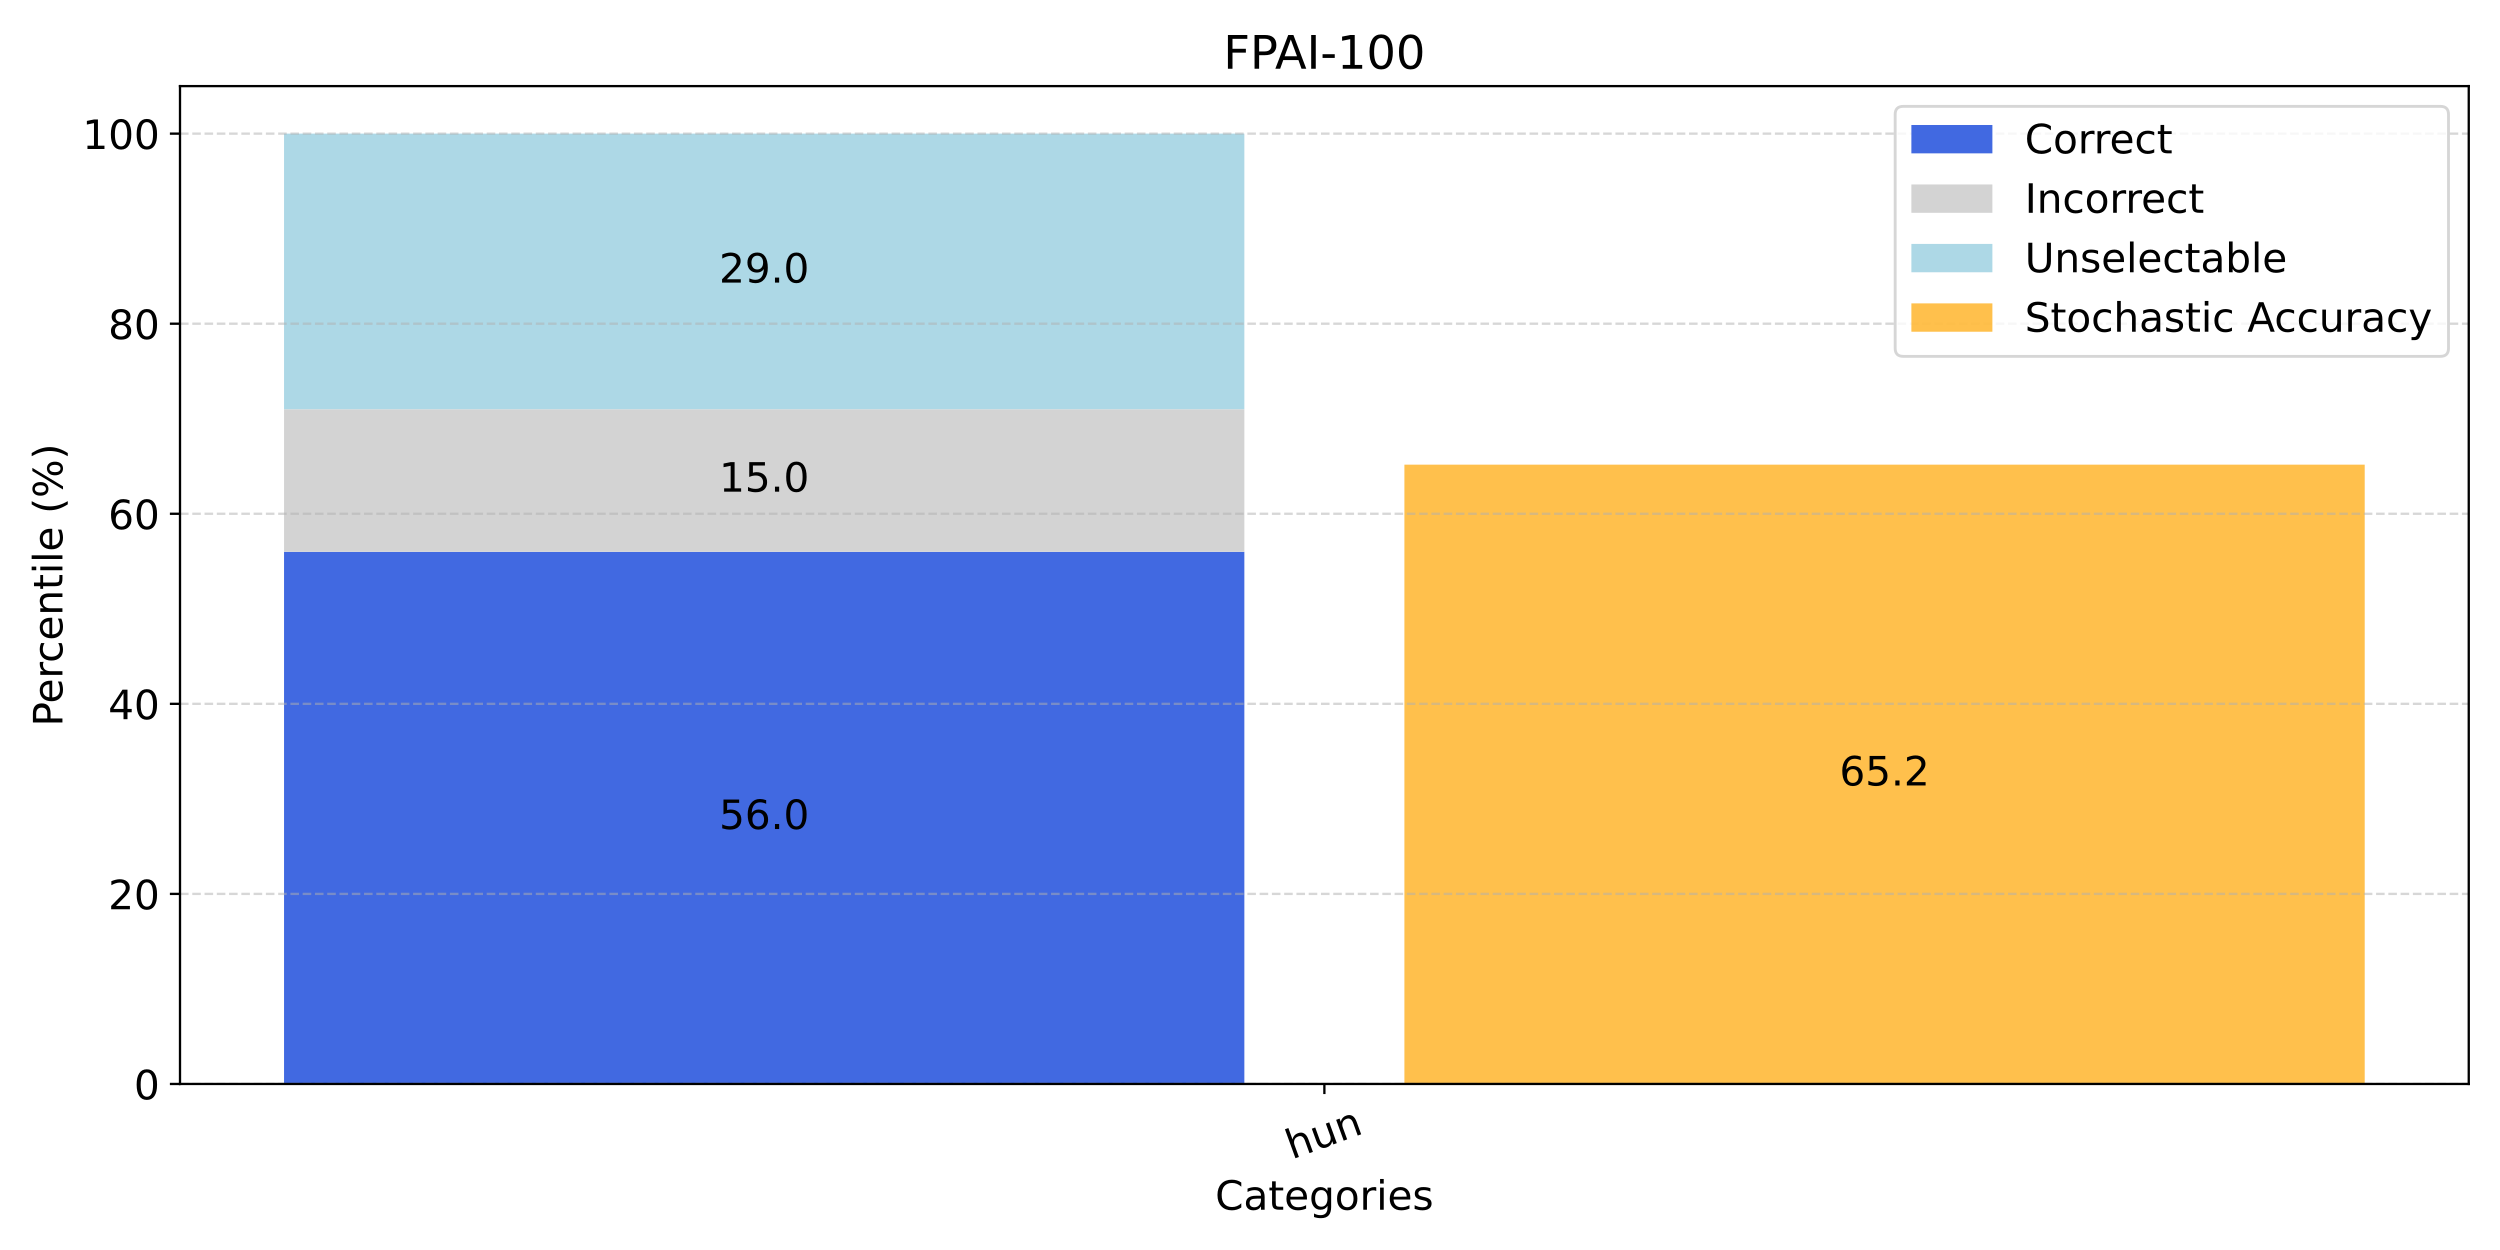
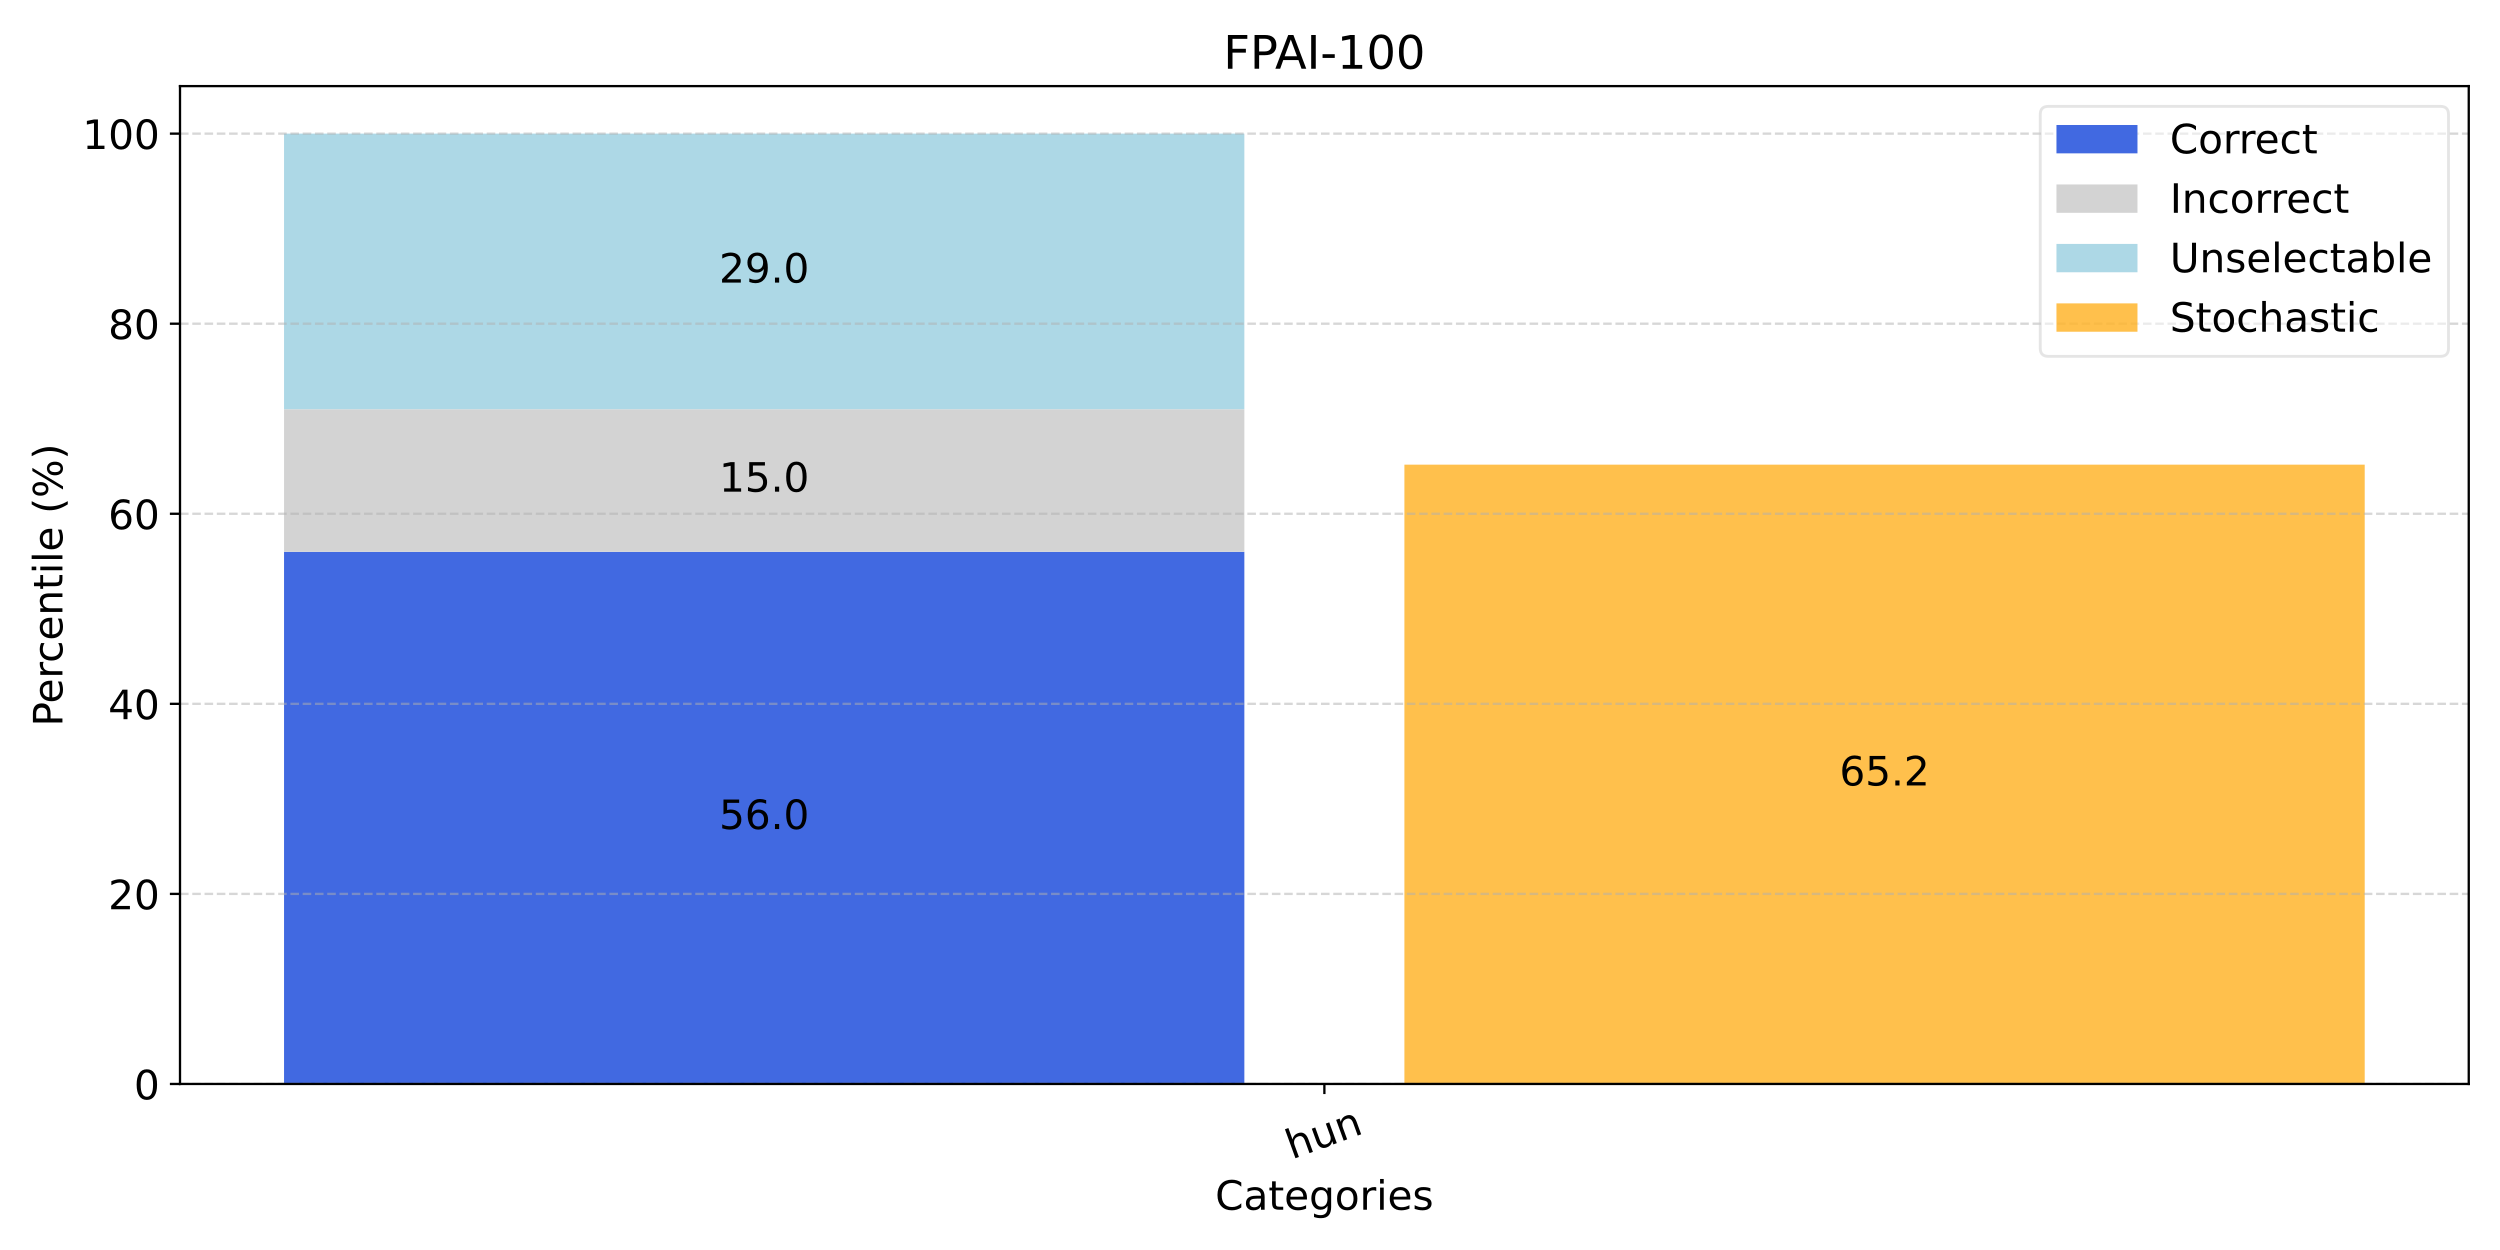
<svg xmlns="http://www.w3.org/2000/svg" xmlns:xlink="http://www.w3.org/1999/xlink" width="864pt" height="432pt" viewBox="0 0 864 432" version="1.1">
  <defs>
    <style type="text/css">*{stroke-linejoin: round; stroke-linecap: butt}</style>
  </defs>
  <g id="figure_1">
    <g id="patch_1">
      <path d="M 0 432  L 864 432  L 864 0  L 0 0  z " style="fill: #ffffff" />
    </g>
    <g id="axes_1">
      <g id="patch_2">
        <path d="M 62.21 374.615  L 853.2 374.615  L 853.2 29.76  L 62.21 29.76  z " style="fill: #ffffff" />
      </g>
      <g id="patch_3">
-         <path d="M 98.164 374.615  L 430.048 374.615  L 430.048 190.692  L 98.164 190.692  z " clip-path="url(#p62c652e84d)" style="fill: #4169e1" />
+         <path d="M 98.164 374.615  L 430.048 374.615  L 430.048 190.692  L 98.164 190.692  z " clip-path="url(#paa8c0d3a46)" style="fill: #4169e1" />
      </g>
      <g id="patch_4">
-         <path d="M 98.164 190.692  L 430.048 190.692  L 430.048 141.427  L 98.164 141.427  z " clip-path="url(#p62c652e84d)" style="fill: #d3d3d3" />
+         <path d="M 98.164 190.692  L 430.048 190.692  L 430.048 141.427  L 98.164 141.427  z " clip-path="url(#paa8c0d3a46)" style="fill: #d3d3d3" />
      </g>
      <g id="patch_5">
-         <path d="M 98.164 141.427  L 430.048 141.427  L 430.048 46.182  L 98.164 46.182  z " clip-path="url(#p62c652e84d)" style="fill: #add8e6" />
+         <path d="M 98.164 141.427  L 430.048 141.427  L 430.048 46.182  L 98.164 46.182  z " clip-path="url(#paa8c0d3a46)" style="fill: #add8e6" />
      </g>
      <g id="patch_6">
-         <path d="M 485.362 374.615  L 817.246 374.615  L 817.246 160.586  L 485.362 160.586  z " clip-path="url(#p62c652e84d)" style="fill: #ffa500; opacity: 0.7" />
+         <path d="M 485.362 374.615  L 817.246 374.615  L 817.246 160.586  L 485.362 160.586  z " clip-path="url(#paa8c0d3a46)" style="fill: #ffa500; opacity: 0.7" />
      </g>
      <g id="matplotlib.axis_1">
        <g id="xtick_1">
          <g id="line2d_1">
            <defs>
-               <path id="ma1453b9d63" d="M 0 0  L 0 3.5  " style="stroke: #000000; stroke-width: 0.8" />
-             </defs>
-             <g>
-               <use xlink:href="#ma1453b9d63" x="457.705" y="374.615" style="stroke: #000000; stroke-width: 0.8" />
+               <path id="mb051436855" d="M 0 0  L 0 3.5  " style="stroke: #000000; stroke-width: 0.8" />
+             </defs>
+             <g>
+               <use xlink:href="#mb051436855" x="457.705" y="374.615" style="stroke: #000000; stroke-width: 0.8" />
            </g>
          </g>
          <g id="text_1">
            <g transform="translate(446.5201 400.7151) rotate(-20) scale(0.14 -0.14)">
              <defs>
                <path id="DejaVuSans-68" d="M 3513 2113  L 3513 0  L 2938 0  L 2938 2094  Q 2938 2591 2744 2837  Q 2550 3084 2163 3084  Q 1697 3084 1428 2787  Q 1159 2491 1159 1978  L 1159 0  L 581 0  L 581 4863  L 1159 4863  L 1159 2956  Q 1366 3272 1645 3428  Q 1925 3584 2291 3584  Q 2894 3584 3203 3211  Q 3513 2838 3513 2113  z " transform="scale(0.015625)" />
                <path id="DejaVuSans-75" d="M 544 1381  L 544 3500  L 1119 3500  L 1119 1403  Q 1119 906 1312 657  Q 1506 409 1894 409  Q 2359 409 2629 706  Q 2900 1003 2900 1516  L 2900 3500  L 3475 3500  L 3475 0  L 2900 0  L 2900 538  Q 2691 219 2414 64  Q 2138 -91 1772 -91  Q 1169 -91 856 284  Q 544 659 544 1381  z M 1991 3584  L 1991 3584  z " transform="scale(0.015625)" />
                <path id="DejaVuSans-6e" d="M 3513 2113  L 3513 0  L 2938 0  L 2938 2094  Q 2938 2591 2744 2837  Q 2550 3084 2163 3084  Q 1697 3084 1428 2787  Q 1159 2491 1159 1978  L 1159 0  L 581 0  L 581 3500  L 1159 3500  L 1159 2956  Q 1366 3272 1645 3428  Q 1925 3584 2291 3584  Q 2894 3584 3203 3211  Q 3513 2838 3513 2113  z " transform="scale(0.015625)" />
              </defs>
              <use xlink:href="#DejaVuSans-68" />
              <use xlink:href="#DejaVuSans-75" transform="translate(63.37891 0)" />
              <use xlink:href="#DejaVuSans-6e" transform="translate(126.7578 0)" />
            </g>
          </g>
        </g>
        <g id="text_2">
          <g transform="translate(419.9728 418.0889) scale(0.14 -0.14)">
            <defs>
              <path id="DejaVuSans-43" d="M 4122 4306  L 4122 3641  Q 3803 3938 3442 4084  Q 3081 4231 2675 4231  Q 1875 4231 1450 3742  Q 1025 3253 1025 2328  Q 1025 1406 1450 917  Q 1875 428 2675 428  Q 3081 428 3442 575  Q 3803 722 4122 1019  L 4122 359  Q 3791 134 3420 21  Q 3050 -91 2638 -91  Q 1578 -91 968 557  Q 359 1206 359 2328  Q 359 3453 968 4101  Q 1578 4750 2638 4750  Q 3056 4750 3426 4639  Q 3797 4528 4122 4306  z " transform="scale(0.015625)" />
              <path id="DejaVuSans-61" d="M 2194 1759  Q 1497 1759 1228 1600  Q 959 1441 959 1056  Q 959 750 1161 570  Q 1363 391 1709 391  Q 2188 391 2477 730  Q 2766 1069 2766 1631  L 2766 1759  L 2194 1759  z M 3341 1997  L 3341 0  L 2766 0  L 2766 531  Q 2569 213 2275 61  Q 1981 -91 1556 -91  Q 1019 -91 701 211  Q 384 513 384 1019  Q 384 1609 779 1909  Q 1175 2209 1959 2209  L 2766 2209  L 2766 2266  Q 2766 2663 2505 2880  Q 2244 3097 1772 3097  Q 1472 3097 1187 3025  Q 903 2953 641 2809  L 641 3341  Q 956 3463 1253 3523  Q 1550 3584 1831 3584  Q 2591 3584 2966 3190  Q 3341 2797 3341 1997  z " transform="scale(0.015625)" />
              <path id="DejaVuSans-74" d="M 1172 4494  L 1172 3500  L 2356 3500  L 2356 3053  L 1172 3053  L 1172 1153  Q 1172 725 1289 603  Q 1406 481 1766 481  L 2356 481  L 2356 0  L 1766 0  Q 1100 0 847 248  Q 594 497 594 1153  L 594 3053  L 172 3053  L 172 3500  L 594 3500  L 594 4494  L 1172 4494  z " transform="scale(0.015625)" />
              <path id="DejaVuSans-65" d="M 3597 1894  L 3597 1613  L 953 1613  Q 991 1019 1311 708  Q 1631 397 2203 397  Q 2534 397 2845 478  Q 3156 559 3463 722  L 3463 178  Q 3153 47 2828 -22  Q 2503 -91 2169 -91  Q 1331 -91 842 396  Q 353 884 353 1716  Q 353 2575 817 3079  Q 1281 3584 2069 3584  Q 2775 3584 3186 3129  Q 3597 2675 3597 1894  z M 3022 2063  Q 3016 2534 2758 2815  Q 2500 3097 2075 3097  Q 1594 3097 1305 2825  Q 1016 2553 972 2059  L 3022 2063  z " transform="scale(0.015625)" />
              <path id="DejaVuSans-67" d="M 2906 1791  Q 2906 2416 2648 2759  Q 2391 3103 1925 3103  Q 1463 3103 1205 2759  Q 947 2416 947 1791  Q 947 1169 1205 825  Q 1463 481 1925 481  Q 2391 481 2648 825  Q 2906 1169 2906 1791  z M 3481 434  Q 3481 -459 3084 -895  Q 2688 -1331 1869 -1331  Q 1566 -1331 1297 -1286  Q 1028 -1241 775 -1147  L 775 -588  Q 1028 -725 1275 -790  Q 1522 -856 1778 -856  Q 2344 -856 2625 -561  Q 2906 -266 2906 331  L 2906 616  Q 2728 306 2450 153  Q 2172 0 1784 0  Q 1141 0 747 490  Q 353 981 353 1791  Q 353 2603 747 3093  Q 1141 3584 1784 3584  Q 2172 3584 2450 3431  Q 2728 3278 2906 2969  L 2906 3500  L 3481 3500  L 3481 434  z " transform="scale(0.015625)" />
              <path id="DejaVuSans-6f" d="M 1959 3097  Q 1497 3097 1228 2736  Q 959 2375 959 1747  Q 959 1119 1226 758  Q 1494 397 1959 397  Q 2419 397 2687 759  Q 2956 1122 2956 1747  Q 2956 2369 2687 2733  Q 2419 3097 1959 3097  z M 1959 3584  Q 2709 3584 3137 3096  Q 3566 2609 3566 1747  Q 3566 888 3137 398  Q 2709 -91 1959 -91  Q 1206 -91 779 398  Q 353 888 353 1747  Q 353 2609 779 3096  Q 1206 3584 1959 3584  z " transform="scale(0.015625)" />
              <path id="DejaVuSans-72" d="M 2631 2963  Q 2534 3019 2420 3045  Q 2306 3072 2169 3072  Q 1681 3072 1420 2755  Q 1159 2438 1159 1844  L 1159 0  L 581 0  L 581 3500  L 1159 3500  L 1159 2956  Q 1341 3275 1631 3429  Q 1922 3584 2338 3584  Q 2397 3584 2469 3576  Q 2541 3569 2628 3553  L 2631 2963  z " transform="scale(0.015625)" />
              <path id="DejaVuSans-69" d="M 603 3500  L 1178 3500  L 1178 0  L 603 0  L 603 3500  z M 603 4863  L 1178 4863  L 1178 4134  L 603 4134  L 603 4863  z " transform="scale(0.015625)" />
              <path id="DejaVuSans-73" d="M 2834 3397  L 2834 2853  Q 2591 2978 2328 3040  Q 2066 3103 1784 3103  Q 1356 3103 1142 2972  Q 928 2841 928 2578  Q 928 2378 1081 2264  Q 1234 2150 1697 2047  L 1894 2003  Q 2506 1872 2764 1633  Q 3022 1394 3022 966  Q 3022 478 2636 193  Q 2250 -91 1575 -91  Q 1294 -91 989 -36  Q 684 19 347 128  L 347 722  Q 666 556 975 473  Q 1284 391 1588 391  Q 1994 391 2212 530  Q 2431 669 2431 922  Q 2431 1156 2273 1281  Q 2116 1406 1581 1522  L 1381 1569  Q 847 1681 609 1914  Q 372 2147 372 2553  Q 372 3047 722 3315  Q 1072 3584 1716 3584  Q 2034 3584 2315 3537  Q 2597 3491 2834 3397  z " transform="scale(0.015625)" />
            </defs>
            <use xlink:href="#DejaVuSans-43" />
            <use xlink:href="#DejaVuSans-61" transform="translate(69.82422 0)" />
            <use xlink:href="#DejaVuSans-74" transform="translate(131.1035 0)" />
            <use xlink:href="#DejaVuSans-65" transform="translate(170.3125 0)" />
            <use xlink:href="#DejaVuSans-67" transform="translate(231.8359 0)" />
            <use xlink:href="#DejaVuSans-6f" transform="translate(295.3125 0)" />
            <use xlink:href="#DejaVuSans-72" transform="translate(356.4941 0)" />
            <use xlink:href="#DejaVuSans-69" transform="translate(397.6074 0)" />
            <use xlink:href="#DejaVuSans-65" transform="translate(425.3906 0)" />
            <use xlink:href="#DejaVuSans-73" transform="translate(486.9141 0)" />
          </g>
        </g>
      </g>
      <g id="matplotlib.axis_2">
        <g id="ytick_1">
          <g id="line2d_2">
-             <path d="M 62.21 374.615  L 853.2 374.615  " clip-path="url(#p62c652e84d)" style="fill: none; stroke-dasharray: 2.96,1.28; stroke-dashoffset: 0; stroke: #b0b0b0; stroke-opacity: 0.5; stroke-width: 0.8" />
+             <path d="M 62.21 374.615  L 853.2 374.615  " clip-path="url(#paa8c0d3a46)" style="fill: none; stroke-dasharray: 2.96,1.28; stroke-dashoffset: 0; stroke: #b0b0b0; stroke-opacity: 0.5; stroke-width: 0.8" />
          </g>
          <g id="line2d_3">
            <defs>
-               <path id="m4bde7c24d6" d="M 0 0  L -3.5 0  " style="stroke: #000000; stroke-width: 0.8" />
-             </defs>
-             <g>
-               <use xlink:href="#m4bde7c24d6" x="62.21" y="374.615" style="stroke: #000000; stroke-width: 0.8" />
+               <path id="mc9b1e8bbdd" d="M 0 0  L -3.5 0  " style="stroke: #000000; stroke-width: 0.8" />
+             </defs>
+             <g>
+               <use xlink:href="#mc9b1e8bbdd" x="62.21" y="374.615" style="stroke: #000000; stroke-width: 0.8" />
            </g>
          </g>
          <g id="text_3">
            <g transform="translate(46.3025 379.9341) scale(0.14 -0.14)">
              <defs>
                <path id="DejaVuSans-30" d="M 2034 4250  Q 1547 4250 1301 3770  Q 1056 3291 1056 2328  Q 1056 1369 1301 889  Q 1547 409 2034 409  Q 2525 409 2770 889  Q 3016 1369 3016 2328  Q 3016 3291 2770 3770  Q 2525 4250 2034 4250  z M 2034 4750  Q 2819 4750 3233 4129  Q 3647 3509 3647 2328  Q 3647 1150 3233 529  Q 2819 -91 2034 -91  Q 1250 -91 836 529  Q 422 1150 422 2328  Q 422 3509 836 4129  Q 1250 4750 2034 4750  z " transform="scale(0.015625)" />
              </defs>
              <use xlink:href="#DejaVuSans-30" />
            </g>
          </g>
        </g>
        <g id="ytick_2">
          <g id="line2d_4">
-             <path d="M 62.21 308.928  L 853.2 308.928  " clip-path="url(#p62c652e84d)" style="fill: none; stroke-dasharray: 2.96,1.28; stroke-dashoffset: 0; stroke: #b0b0b0; stroke-opacity: 0.5; stroke-width: 0.8" />
+             <path d="M 62.21 308.928  L 853.2 308.928  " clip-path="url(#paa8c0d3a46)" style="fill: none; stroke-dasharray: 2.96,1.28; stroke-dashoffset: 0; stroke: #b0b0b0; stroke-opacity: 0.5; stroke-width: 0.8" />
          </g>
          <g id="line2d_5">
            <g>
-               <use xlink:href="#m4bde7c24d6" x="62.21" y="308.928" style="stroke: #000000; stroke-width: 0.8" />
+               <use xlink:href="#mc9b1e8bbdd" x="62.21" y="308.928" style="stroke: #000000; stroke-width: 0.8" />
            </g>
          </g>
          <g id="text_4">
            <g transform="translate(37.395 314.2474) scale(0.14 -0.14)">
              <defs>
                <path id="DejaVuSans-32" d="M 1228 531  L 3431 531  L 3431 0  L 469 0  L 469 531  Q 828 903 1448 1529  Q 2069 2156 2228 2338  Q 2531 2678 2651 2914  Q 2772 3150 2772 3378  Q 2772 3750 2511 3984  Q 2250 4219 1831 4219  Q 1534 4219 1204 4116  Q 875 4013 500 3803  L 500 4441  Q 881 4594 1212 4672  Q 1544 4750 1819 4750  Q 2544 4750 2975 4387  Q 3406 4025 3406 3419  Q 3406 3131 3298 2873  Q 3191 2616 2906 2266  Q 2828 2175 2409 1742  Q 1991 1309 1228 531  z " transform="scale(0.015625)" />
              </defs>
              <use xlink:href="#DejaVuSans-32" />
              <use xlink:href="#DejaVuSans-30" transform="translate(63.62305 0)" />
            </g>
          </g>
        </g>
        <g id="ytick_3">
          <g id="line2d_6">
-             <path d="M 62.21 243.242  L 853.2 243.242  " clip-path="url(#p62c652e84d)" style="fill: none; stroke-dasharray: 2.96,1.28; stroke-dashoffset: 0; stroke: #b0b0b0; stroke-opacity: 0.5; stroke-width: 0.8" />
+             <path d="M 62.21 243.242  L 853.2 243.242  " clip-path="url(#paa8c0d3a46)" style="fill: none; stroke-dasharray: 2.96,1.28; stroke-dashoffset: 0; stroke: #b0b0b0; stroke-opacity: 0.5; stroke-width: 0.8" />
          </g>
          <g id="line2d_7">
            <g>
-               <use xlink:href="#m4bde7c24d6" x="62.21" y="243.242" style="stroke: #000000; stroke-width: 0.8" />
+               <use xlink:href="#mc9b1e8bbdd" x="62.21" y="243.242" style="stroke: #000000; stroke-width: 0.8" />
            </g>
          </g>
          <g id="text_5">
            <g transform="translate(37.395 248.5607) scale(0.14 -0.14)">
              <defs>
                <path id="DejaVuSans-34" d="M 2419 4116  L 825 1625  L 2419 1625  L 2419 4116  z M 2253 4666  L 3047 4666  L 3047 1625  L 3713 1625  L 3713 1100  L 3047 1100  L 3047 0  L 2419 0  L 2419 1100  L 313 1100  L 313 1709  L 2253 4666  z " transform="scale(0.015625)" />
              </defs>
              <use xlink:href="#DejaVuSans-34" />
              <use xlink:href="#DejaVuSans-30" transform="translate(63.62305 0)" />
            </g>
          </g>
        </g>
        <g id="ytick_4">
          <g id="line2d_8">
-             <path d="M 62.21 177.555  L 853.2 177.555  " clip-path="url(#p62c652e84d)" style="fill: none; stroke-dasharray: 2.96,1.28; stroke-dashoffset: 0; stroke: #b0b0b0; stroke-opacity: 0.5; stroke-width: 0.8" />
+             <path d="M 62.21 177.555  L 853.2 177.555  " clip-path="url(#paa8c0d3a46)" style="fill: none; stroke-dasharray: 2.96,1.28; stroke-dashoffset: 0; stroke: #b0b0b0; stroke-opacity: 0.5; stroke-width: 0.8" />
          </g>
          <g id="line2d_9">
            <g>
-               <use xlink:href="#m4bde7c24d6" x="62.21" y="177.555" style="stroke: #000000; stroke-width: 0.8" />
+               <use xlink:href="#mc9b1e8bbdd" x="62.21" y="177.555" style="stroke: #000000; stroke-width: 0.8" />
            </g>
          </g>
          <g id="text_6">
            <g transform="translate(37.395 182.874) scale(0.14 -0.14)">
              <defs>
                <path id="DejaVuSans-36" d="M 2113 2584  Q 1688 2584 1439 2293  Q 1191 2003 1191 1497  Q 1191 994 1439 701  Q 1688 409 2113 409  Q 2538 409 2786 701  Q 3034 994 3034 1497  Q 3034 2003 2786 2293  Q 2538 2584 2113 2584  z M 3366 4563  L 3366 3988  Q 3128 4100 2886 4159  Q 2644 4219 2406 4219  Q 1781 4219 1451 3797  Q 1122 3375 1075 2522  Q 1259 2794 1537 2939  Q 1816 3084 2150 3084  Q 2853 3084 3261 2657  Q 3669 2231 3669 1497  Q 3669 778 3244 343  Q 2819 -91 2113 -91  Q 1303 -91 875 529  Q 447 1150 447 2328  Q 447 3434 972 4092  Q 1497 4750 2381 4750  Q 2619 4750 2861 4703  Q 3103 4656 3366 4563  z " transform="scale(0.015625)" />
              </defs>
              <use xlink:href="#DejaVuSans-36" />
              <use xlink:href="#DejaVuSans-30" transform="translate(63.62305 0)" />
            </g>
          </g>
        </g>
        <g id="ytick_5">
          <g id="line2d_10">
-             <path d="M 62.21 111.868  L 853.2 111.868  " clip-path="url(#p62c652e84d)" style="fill: none; stroke-dasharray: 2.96,1.28; stroke-dashoffset: 0; stroke: #b0b0b0; stroke-opacity: 0.5; stroke-width: 0.8" />
+             <path d="M 62.21 111.868  L 853.2 111.868  " clip-path="url(#paa8c0d3a46)" style="fill: none; stroke-dasharray: 2.96,1.28; stroke-dashoffset: 0; stroke: #b0b0b0; stroke-opacity: 0.5; stroke-width: 0.8" />
          </g>
          <g id="line2d_11">
            <g>
-               <use xlink:href="#m4bde7c24d6" x="62.21" y="111.868" style="stroke: #000000; stroke-width: 0.8" />
+               <use xlink:href="#mc9b1e8bbdd" x="62.21" y="111.868" style="stroke: #000000; stroke-width: 0.8" />
            </g>
          </g>
          <g id="text_7">
            <g transform="translate(37.395 117.1873) scale(0.14 -0.14)">
              <defs>
                <path id="DejaVuSans-38" d="M 2034 2216  Q 1584 2216 1326 1975  Q 1069 1734 1069 1313  Q 1069 891 1326 650  Q 1584 409 2034 409  Q 2484 409 2743 651  Q 3003 894 3003 1313  Q 3003 1734 2745 1975  Q 2488 2216 2034 2216  z M 1403 2484  Q 997 2584 770 2862  Q 544 3141 544 3541  Q 544 4100 942 4425  Q 1341 4750 2034 4750  Q 2731 4750 3128 4425  Q 3525 4100 3525 3541  Q 3525 3141 3298 2862  Q 3072 2584 2669 2484  Q 3125 2378 3379 2068  Q 3634 1759 3634 1313  Q 3634 634 3220 271  Q 2806 -91 2034 -91  Q 1263 -91 848 271  Q 434 634 434 1313  Q 434 1759 690 2068  Q 947 2378 1403 2484  z M 1172 3481  Q 1172 3119 1398 2916  Q 1625 2713 2034 2713  Q 2441 2713 2670 2916  Q 2900 3119 2900 3481  Q 2900 3844 2670 4047  Q 2441 4250 2034 4250  Q 1625 4250 1398 4047  Q 1172 3844 1172 3481  z " transform="scale(0.015625)" />
              </defs>
              <use xlink:href="#DejaVuSans-38" />
              <use xlink:href="#DejaVuSans-30" transform="translate(63.62305 0)" />
            </g>
          </g>
        </g>
        <g id="ytick_6">
          <g id="line2d_12">
-             <path d="M 62.21 46.182  L 853.2 46.182  " clip-path="url(#p62c652e84d)" style="fill: none; stroke-dasharray: 2.96,1.28; stroke-dashoffset: 0; stroke: #b0b0b0; stroke-opacity: 0.5; stroke-width: 0.8" />
+             <path d="M 62.21 46.182  L 853.2 46.182  " clip-path="url(#paa8c0d3a46)" style="fill: none; stroke-dasharray: 2.96,1.28; stroke-dashoffset: 0; stroke: #b0b0b0; stroke-opacity: 0.5; stroke-width: 0.8" />
          </g>
          <g id="line2d_13">
            <g>
-               <use xlink:href="#m4bde7c24d6" x="62.21" y="46.182" style="stroke: #000000; stroke-width: 0.8" />
+               <use xlink:href="#mc9b1e8bbdd" x="62.21" y="46.182" style="stroke: #000000; stroke-width: 0.8" />
            </g>
          </g>
          <g id="text_8">
            <g transform="translate(28.4875 51.50058) scale(0.14 -0.14)">
              <defs>
                <path id="DejaVuSans-31" d="M 794 531  L 1825 531  L 1825 4091  L 703 3866  L 703 4441  L 1819 4666  L 2450 4666  L 2450 531  L 3481 531  L 3481 0  L 794 0  L 794 531  z " transform="scale(0.015625)" />
              </defs>
              <use xlink:href="#DejaVuSans-31" />
              <use xlink:href="#DejaVuSans-30" transform="translate(63.62305 0)" />
              <use xlink:href="#DejaVuSans-30" transform="translate(127.2461 0)" />
            </g>
          </g>
        </g>
        <g id="text_9">
          <g transform="translate(21.57594 251.053) rotate(-90) scale(0.14 -0.14)">
            <defs>
              <path id="DejaVuSans-50" d="M 1259 4147  L 1259 2394  L 2053 2394  Q 2494 2394 2734 2622  Q 2975 2850 2975 3272  Q 2975 3691 2734 3919  Q 2494 4147 2053 4147  L 1259 4147  z M 628 4666  L 2053 4666  Q 2838 4666 3239 4311  Q 3641 3956 3641 3272  Q 3641 2581 3239 2228  Q 2838 1875 2053 1875  L 1259 1875  L 1259 0  L 628 0  L 628 4666  z " transform="scale(0.015625)" />
              <path id="DejaVuSans-63" d="M 3122 3366  L 3122 2828  Q 2878 2963 2633 3030  Q 2388 3097 2138 3097  Q 1578 3097 1268 2742  Q 959 2388 959 1747  Q 959 1106 1268 751  Q 1578 397 2138 397  Q 2388 397 2633 464  Q 2878 531 3122 666  L 3122 134  Q 2881 22 2623 -34  Q 2366 -91 2075 -91  Q 1284 -91 818 406  Q 353 903 353 1747  Q 353 2603 823 3093  Q 1294 3584 2113 3584  Q 2378 3584 2631 3529  Q 2884 3475 3122 3366  z " transform="scale(0.015625)" />
              <path id="DejaVuSans-6c" d="M 603 4863  L 1178 4863  L 1178 0  L 603 0  L 603 4863  z " transform="scale(0.015625)" />
              <path id="DejaVuSans-20" transform="scale(0.015625)" />
              <path id="DejaVuSans-28" d="M 1984 4856  Q 1566 4138 1362 3434  Q 1159 2731 1159 2009  Q 1159 1288 1364 580  Q 1569 -128 1984 -844  L 1484 -844  Q 1016 -109 783 600  Q 550 1309 550 2009  Q 550 2706 781 3412  Q 1013 4119 1484 4856  L 1984 4856  z " transform="scale(0.015625)" />
              <path id="DejaVuSans-25" d="M 4653 2053  Q 4381 2053 4226 1822  Q 4072 1591 4072 1178  Q 4072 772 4226 539  Q 4381 306 4653 306  Q 4919 306 5073 539  Q 5228 772 5228 1178  Q 5228 1588 5073 1820  Q 4919 2053 4653 2053  z M 4653 2450  Q 5147 2450 5437 2106  Q 5728 1763 5728 1178  Q 5728 594 5436 251  Q 5144 -91 4653 -91  Q 4153 -91 3862 251  Q 3572 594 3572 1178  Q 3572 1766 3864 2108  Q 4156 2450 4653 2450  z M 1428 4353  Q 1159 4353 1004 4120  Q 850 3888 850 3481  Q 850 3069 1003 2837  Q 1156 2606 1428 2606  Q 1700 2606 1854 2837  Q 2009 3069 2009 3481  Q 2009 3884 1853 4118  Q 1697 4353 1428 4353  z M 4250 4750  L 4750 4750  L 1831 -91  L 1331 -91  L 4250 4750  z M 1428 4750  Q 1922 4750 2215 4408  Q 2509 4066 2509 3481  Q 2509 2891 2217 2550  Q 1925 2209 1428 2209  Q 931 2209 642 2551  Q 353 2894 353 3481  Q 353 4063 643 4406  Q 934 4750 1428 4750  z " transform="scale(0.015625)" />
              <path id="DejaVuSans-29" d="M 513 4856  L 1013 4856  Q 1481 4119 1714 3412  Q 1947 2706 1947 2009  Q 1947 1309 1714 600  Q 1481 -109 1013 -844  L 513 -844  Q 928 -128 1133 580  Q 1338 1288 1338 2009  Q 1338 2731 1133 3434  Q 928 4138 513 4856  z " transform="scale(0.015625)" />
            </defs>
            <use xlink:href="#DejaVuSans-50" />
            <use xlink:href="#DejaVuSans-65" transform="translate(56.67773 0)" />
            <use xlink:href="#DejaVuSans-72" transform="translate(118.2012 0)" />
            <use xlink:href="#DejaVuSans-63" transform="translate(157.0645 0)" />
            <use xlink:href="#DejaVuSans-65" transform="translate(212.0449 0)" />
            <use xlink:href="#DejaVuSans-6e" transform="translate(273.5684 0)" />
            <use xlink:href="#DejaVuSans-74" transform="translate(336.9473 0)" />
            <use xlink:href="#DejaVuSans-69" transform="translate(376.1562 0)" />
            <use xlink:href="#DejaVuSans-6c" transform="translate(403.9395 0)" />
            <use xlink:href="#DejaVuSans-65" transform="translate(431.7227 0)" />
            <use xlink:href="#DejaVuSans-20" transform="translate(493.2461 0)" />
            <use xlink:href="#DejaVuSans-28" transform="translate(525.0332 0)" />
            <use xlink:href="#DejaVuSans-25" transform="translate(564.0469 0)" />
            <use xlink:href="#DejaVuSans-29" transform="translate(659.0664 0)" />
          </g>
        </g>
      </g>
      <g id="patch_7">
        <path d="M 62.21 374.615  L 62.21 29.76  " style="fill: none; stroke: #000000; stroke-width: 0.8; stroke-linejoin: miter; stroke-linecap: square" />
      </g>
      <g id="patch_8">
        <path d="M 853.2 374.615  L 853.2 29.76  " style="fill: none; stroke: #000000; stroke-width: 0.8; stroke-linejoin: miter; stroke-linecap: square" />
      </g>
      <g id="patch_9">
        <path d="M 62.21 374.615  L 853.2 374.615  " style="fill: none; stroke: #000000; stroke-width: 0.8; stroke-linejoin: miter; stroke-linecap: square" />
      </g>
      <g id="patch_10">
        <path d="M 62.21 29.76  L 853.2 29.76  " style="fill: none; stroke: #000000; stroke-width: 0.8; stroke-linejoin: miter; stroke-linecap: square" />
      </g>
      <g id="text_10">
        <g transform="translate(248.5201 286.5169) scale(0.14 -0.14)">
          <defs>
            <path id="DejaVuSans-35" d="M 691 4666  L 3169 4666  L 3169 4134  L 1269 4134  L 1269 2991  Q 1406 3038 1543 3061  Q 1681 3084 1819 3084  Q 2600 3084 3056 2656  Q 3513 2228 3513 1497  Q 3513 744 3044 326  Q 2575 -91 1722 -91  Q 1428 -91 1123 -41  Q 819 9 494 109  L 494 744  Q 775 591 1075 516  Q 1375 441 1709 441  Q 2250 441 2565 725  Q 2881 1009 2881 1497  Q 2881 1984 2565 2268  Q 2250 2553 1709 2553  Q 1456 2553 1204 2497  Q 953 2441 691 2322  L 691 4666  z " transform="scale(0.015625)" />
            <path id="DejaVuSans-2e" d="M 684 794  L 1344 794  L 1344 0  L 684 0  L 684 794  z " transform="scale(0.015625)" />
          </defs>
          <use xlink:href="#DejaVuSans-35" />
          <use xlink:href="#DejaVuSans-36" transform="translate(63.62305 0)" />
          <use xlink:href="#DejaVuSans-2e" transform="translate(127.2461 0)" />
          <use xlink:href="#DejaVuSans-30" transform="translate(159.0332 0)" />
        </g>
      </g>
      <g id="text_11">
        <g transform="translate(248.5201 169.923) scale(0.14 -0.14)">
          <use xlink:href="#DejaVuSans-31" />
          <use xlink:href="#DejaVuSans-35" transform="translate(63.62305 0)" />
          <use xlink:href="#DejaVuSans-2e" transform="translate(127.2461 0)" />
          <use xlink:href="#DejaVuSans-30" transform="translate(159.0332 0)" />
        </g>
      </g>
      <g id="text_12">
        <g transform="translate(248.5201 97.66765) scale(0.14 -0.14)">
          <defs>
            <path id="DejaVuSans-39" d="M 703 97  L 703 672  Q 941 559 1184 500  Q 1428 441 1663 441  Q 2288 441 2617 861  Q 2947 1281 2994 2138  Q 2813 1869 2534 1725  Q 2256 1581 1919 1581  Q 1219 1581 811 2004  Q 403 2428 403 3163  Q 403 3881 828 4315  Q 1253 4750 1959 4750  Q 2769 4750 3195 4129  Q 3622 3509 3622 2328  Q 3622 1225 3098 567  Q 2575 -91 1691 -91  Q 1453 -91 1209 -44  Q 966 3 703 97  z M 1959 2075  Q 2384 2075 2632 2365  Q 2881 2656 2881 3163  Q 2881 3666 2632 3958  Q 2384 4250 1959 4250  Q 1534 4250 1286 3958  Q 1038 3666 1038 3163  Q 1038 2656 1286 2365  Q 1534 2075 1959 2075  z " transform="scale(0.015625)" />
          </defs>
          <use xlink:href="#DejaVuSans-32" />
          <use xlink:href="#DejaVuSans-39" transform="translate(63.62305 0)" />
          <use xlink:href="#DejaVuSans-2e" transform="translate(127.2461 0)" />
          <use xlink:href="#DejaVuSans-30" transform="translate(159.0332 0)" />
        </g>
      </g>
      <g id="text_13">
        <g transform="translate(635.718 271.4637) scale(0.14 -0.14)">
          <use xlink:href="#DejaVuSans-36" />
          <use xlink:href="#DejaVuSans-35" transform="translate(63.62305 0)" />
          <use xlink:href="#DejaVuSans-2e" transform="translate(127.2461 0)" />
          <use xlink:href="#DejaVuSans-32" transform="translate(159.0332 0)" />
        </g>
      </g>
      <g id="text_14">
        <g transform="translate(422.8012 23.76) scale(0.16 -0.16)">
          <defs>
            <path id="DejaVuSans-46" d="M 628 4666  L 3309 4666  L 3309 4134  L 1259 4134  L 1259 2759  L 3109 2759  L 3109 2228  L 1259 2228  L 1259 0  L 628 0  L 628 4666  z " transform="scale(0.015625)" />
            <path id="DejaVuSans-41" d="M 2188 4044  L 1331 1722  L 3047 1722  L 2188 4044  z M 1831 4666  L 2547 4666  L 4325 0  L 3669 0  L 3244 1197  L 1141 1197  L 716 0  L 50 0  L 1831 4666  z " transform="scale(0.015625)" />
            <path id="DejaVuSans-49" d="M 628 4666  L 1259 4666  L 1259 0  L 628 0  L 628 4666  z " transform="scale(0.015625)" />
            <path id="DejaVuSans-2d" d="M 313 2009  L 1997 2009  L 1997 1497  L 313 1497  L 313 2009  z " transform="scale(0.015625)" />
          </defs>
          <use xlink:href="#DejaVuSans-46" />
          <use xlink:href="#DejaVuSans-50" transform="translate(57.51953 0)" />
          <use xlink:href="#DejaVuSans-41" transform="translate(111.4473 0)" />
          <use xlink:href="#DejaVuSans-49" transform="translate(179.8555 0)" />
          <use xlink:href="#DejaVuSans-2d" transform="translate(209.3477 0)" />
          <use xlink:href="#DejaVuSans-31" transform="translate(245.4316 0)" />
          <use xlink:href="#DejaVuSans-30" transform="translate(309.0547 0)" />
          <use xlink:href="#DejaVuSans-30" transform="translate(372.6777 0)" />
        </g>
      </g>
      <g id="legend_1">
        <g id="patch_11">
-           <path d="M 657.771 123.157  L 843.4 123.157  Q 846.2 123.157 846.2 120.358  L 846.2 39.56  Q 846.2 36.76 843.4 36.76  L 657.771 36.76  Q 654.971 36.76 654.971 39.56  L 654.971 120.358  Q 654.971 123.157 657.771 123.157  z " style="fill: #ffffff; opacity: 0.8; stroke: #cccccc; stroke-linejoin: miter" />
+           <path d="M 707.913 123.157  L 843.4 123.157  Q 846.2 123.157 846.2 120.358  L 846.2 39.56  Q 846.2 36.76 843.4 36.76  L 707.913 36.76  Q 705.113 36.76 705.113 39.56  L 705.113 120.358  Q 705.113 123.157 707.913 123.157  z " style="fill: #ffffff; opacity: 0.5; stroke: #cccccc; stroke-linejoin: miter" />
        </g>
        <g id="patch_12">
-           <path d="M 660.571 52.998  L 688.571 52.998  L 688.571 43.198  L 660.571 43.198  z " style="fill: #4169e1" />
+           <path d="M 710.713 52.998  L 738.713 52.998  L 738.713 43.198  L 710.713 43.198  z " style="fill: #4169e1" />
        </g>
        <g id="text_15">
-           <g transform="translate(699.7709 52.99781) scale(0.14 -0.14)">
+           <g transform="translate(749.9128 52.99781) scale(0.14 -0.14)">
            <use xlink:href="#DejaVuSans-43" />
            <use xlink:href="#DejaVuSans-6f" transform="translate(69.82422 0)" />
            <use xlink:href="#DejaVuSans-72" transform="translate(131.0059 0)" />
            <use xlink:href="#DejaVuSans-72" transform="translate(170.3691 0)" />
            <use xlink:href="#DejaVuSans-65" transform="translate(209.2324 0)" />
            <use xlink:href="#DejaVuSans-63" transform="translate(270.7559 0)" />
            <use xlink:href="#DejaVuSans-74" transform="translate(325.7363 0)" />
          </g>
        </g>
        <g id="patch_13">
-           <path d="M 660.571 73.547  L 688.571 73.547  L 688.571 63.747  L 660.571 63.747  z " style="fill: #d3d3d3" />
+           <path d="M 710.713 73.547  L 738.713 73.547  L 738.713 63.747  L 710.713 63.747  z " style="fill: #d3d3d3" />
        </g>
        <g id="text_16">
-           <g transform="translate(699.7709 73.54719) scale(0.14 -0.14)">
+           <g transform="translate(749.9128 73.54719) scale(0.14 -0.14)">
            <use xlink:href="#DejaVuSans-49" />
            <use xlink:href="#DejaVuSans-6e" transform="translate(29.49219 0)" />
            <use xlink:href="#DejaVuSans-63" transform="translate(92.87109 0)" />
            <use xlink:href="#DejaVuSans-6f" transform="translate(147.8516 0)" />
            <use xlink:href="#DejaVuSans-72" transform="translate(209.0332 0)" />
            <use xlink:href="#DejaVuSans-72" transform="translate(248.3965 0)" />
            <use xlink:href="#DejaVuSans-65" transform="translate(287.2598 0)" />
            <use xlink:href="#DejaVuSans-63" transform="translate(348.7832 0)" />
            <use xlink:href="#DejaVuSans-74" transform="translate(403.7637 0)" />
          </g>
        </g>
        <g id="patch_14">
-           <path d="M 660.571 94.097  L 688.571 94.097  L 688.571 84.297  L 660.571 84.297  z " style="fill: #add8e6" />
+           <path d="M 710.713 94.097  L 738.713 94.097  L 738.713 84.297  L 710.713 84.297  z " style="fill: #add8e6" />
        </g>
        <g id="text_17">
-           <g transform="translate(699.7709 94.09656) scale(0.14 -0.14)">
+           <g transform="translate(749.9128 94.09656) scale(0.14 -0.14)">
            <defs>
              <path id="DejaVuSans-55" d="M 556 4666  L 1191 4666  L 1191 1831  Q 1191 1081 1462 751  Q 1734 422 2344 422  Q 2950 422 3222 751  Q 3494 1081 3494 1831  L 3494 4666  L 4128 4666  L 4128 1753  Q 4128 841 3676 375  Q 3225 -91 2344 -91  Q 1459 -91 1007 375  Q 556 841 556 1753  L 556 4666  z " transform="scale(0.015625)" />
              <path id="DejaVuSans-62" d="M 3116 1747  Q 3116 2381 2855 2742  Q 2594 3103 2138 3103  Q 1681 3103 1420 2742  Q 1159 2381 1159 1747  Q 1159 1113 1420 752  Q 1681 391 2138 391  Q 2594 391 2855 752  Q 3116 1113 3116 1747  z M 1159 2969  Q 1341 3281 1617 3432  Q 1894 3584 2278 3584  Q 2916 3584 3314 3078  Q 3713 2572 3713 1747  Q 3713 922 3314 415  Q 2916 -91 2278 -91  Q 1894 -91 1617 61  Q 1341 213 1159 525  L 1159 0  L 581 0  L 581 4863  L 1159 4863  L 1159 2969  z " transform="scale(0.015625)" />
            </defs>
            <use xlink:href="#DejaVuSans-55" />
            <use xlink:href="#DejaVuSans-6e" transform="translate(73.19336 0)" />
            <use xlink:href="#DejaVuSans-73" transform="translate(136.5723 0)" />
            <use xlink:href="#DejaVuSans-65" transform="translate(188.6719 0)" />
            <use xlink:href="#DejaVuSans-6c" transform="translate(250.1953 0)" />
            <use xlink:href="#DejaVuSans-65" transform="translate(277.9785 0)" />
            <use xlink:href="#DejaVuSans-63" transform="translate(339.502 0)" />
            <use xlink:href="#DejaVuSans-74" transform="translate(394.4824 0)" />
            <use xlink:href="#DejaVuSans-61" transform="translate(433.6914 0)" />
            <use xlink:href="#DejaVuSans-62" transform="translate(494.9707 0)" />
            <use xlink:href="#DejaVuSans-6c" transform="translate(558.4473 0)" />
            <use xlink:href="#DejaVuSans-65" transform="translate(586.2305 0)" />
          </g>
        </g>
        <g id="patch_15">
-           <path d="M 660.571 114.646  L 688.571 114.646  L 688.571 104.846  L 660.571 104.846  z " style="fill: #ffa500; opacity: 0.7" />
+           <path d="M 710.713 114.646  L 738.713 114.646  L 738.713 104.846  L 710.713 104.846  z " style="fill: #ffa500; opacity: 0.7" />
        </g>
        <g id="text_18">
-           <g transform="translate(699.7709 114.6459) scale(0.14 -0.14)">
+           <g transform="translate(749.9128 114.6459) scale(0.14 -0.14)">
            <defs>
              <path id="DejaVuSans-53" d="M 3425 4513  L 3425 3897  Q 3066 4069 2747 4153  Q 2428 4238 2131 4238  Q 1616 4238 1336 4038  Q 1056 3838 1056 3469  Q 1056 3159 1242 3001  Q 1428 2844 1947 2747  L 2328 2669  Q 3034 2534 3370 2195  Q 3706 1856 3706 1288  Q 3706 609 3251 259  Q 2797 -91 1919 -91  Q 1588 -91 1214 -16  Q 841 59 441 206  L 441 856  Q 825 641 1194 531  Q 1563 422 1919 422  Q 2459 422 2753 634  Q 3047 847 3047 1241  Q 3047 1584 2836 1778  Q 2625 1972 2144 2069  L 1759 2144  Q 1053 2284 737 2584  Q 422 2884 422 3419  Q 422 4038 858 4394  Q 1294 4750 2059 4750  Q 2388 4750 2728 4690  Q 3069 4631 3425 4513  z " transform="scale(0.015625)" />
-               <path id="DejaVuSans-79" d="M 2059 -325  Q 1816 -950 1584 -1140  Q 1353 -1331 966 -1331  L 506 -1331  L 506 -850  L 844 -850  Q 1081 -850 1212 -737  Q 1344 -625 1503 -206  L 1606 56  L 191 3500  L 800 3500  L 1894 763  L 2988 3500  L 3597 3500  L 2059 -325  z " transform="scale(0.015625)" />
            </defs>
            <use xlink:href="#DejaVuSans-53" />
            <use xlink:href="#DejaVuSans-74" transform="translate(63.47656 0)" />
            <use xlink:href="#DejaVuSans-6f" transform="translate(102.6855 0)" />
            <use xlink:href="#DejaVuSans-63" transform="translate(163.8672 0)" />
            <use xlink:href="#DejaVuSans-68" transform="translate(218.8477 0)" />
            <use xlink:href="#DejaVuSans-61" transform="translate(282.2266 0)" />
            <use xlink:href="#DejaVuSans-73" transform="translate(343.5059 0)" />
            <use xlink:href="#DejaVuSans-74" transform="translate(395.6055 0)" />
            <use xlink:href="#DejaVuSans-69" transform="translate(434.8145 0)" />
            <use xlink:href="#DejaVuSans-63" transform="translate(462.5977 0)" />
-             <use xlink:href="#DejaVuSans-20" transform="translate(517.5781 0)" />
-             <use xlink:href="#DejaVuSans-41" transform="translate(549.3652 0)" />
-             <use xlink:href="#DejaVuSans-63" transform="translate(616.0234 0)" />
-             <use xlink:href="#DejaVuSans-63" transform="translate(671.0039 0)" />
-             <use xlink:href="#DejaVuSans-75" transform="translate(725.9844 0)" />
-             <use xlink:href="#DejaVuSans-72" transform="translate(789.3633 0)" />
-             <use xlink:href="#DejaVuSans-61" transform="translate(830.4766 0)" />
-             <use xlink:href="#DejaVuSans-63" transform="translate(891.7559 0)" />
-             <use xlink:href="#DejaVuSans-79" transform="translate(946.7363 0)" />
          </g>
        </g>
      </g>
    </g>
  </g>
  <defs>
-     <clipPath id="p62c652e84d">
+     <clipPath id="paa8c0d3a46">
      <rect x="62.21" y="29.76" width="790.99" height="344.855" />
    </clipPath>
  </defs>
</svg>
